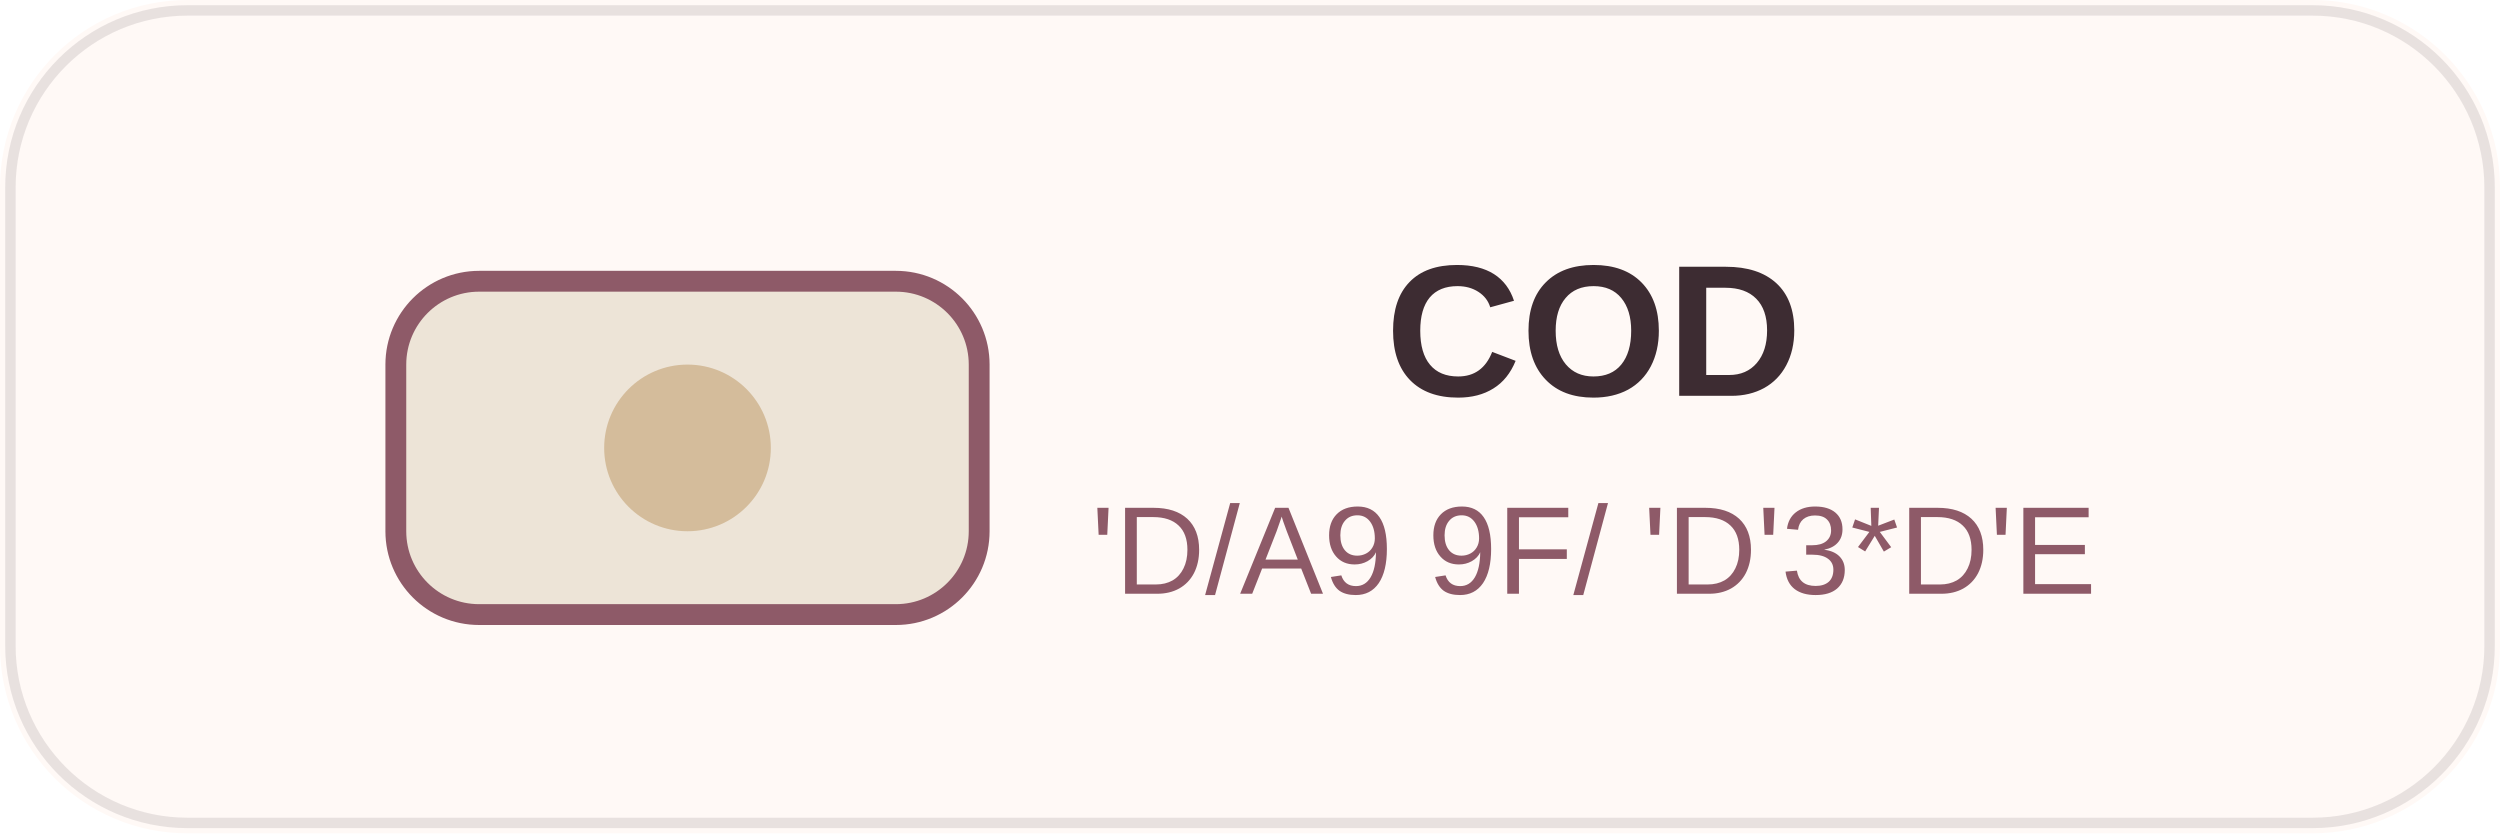
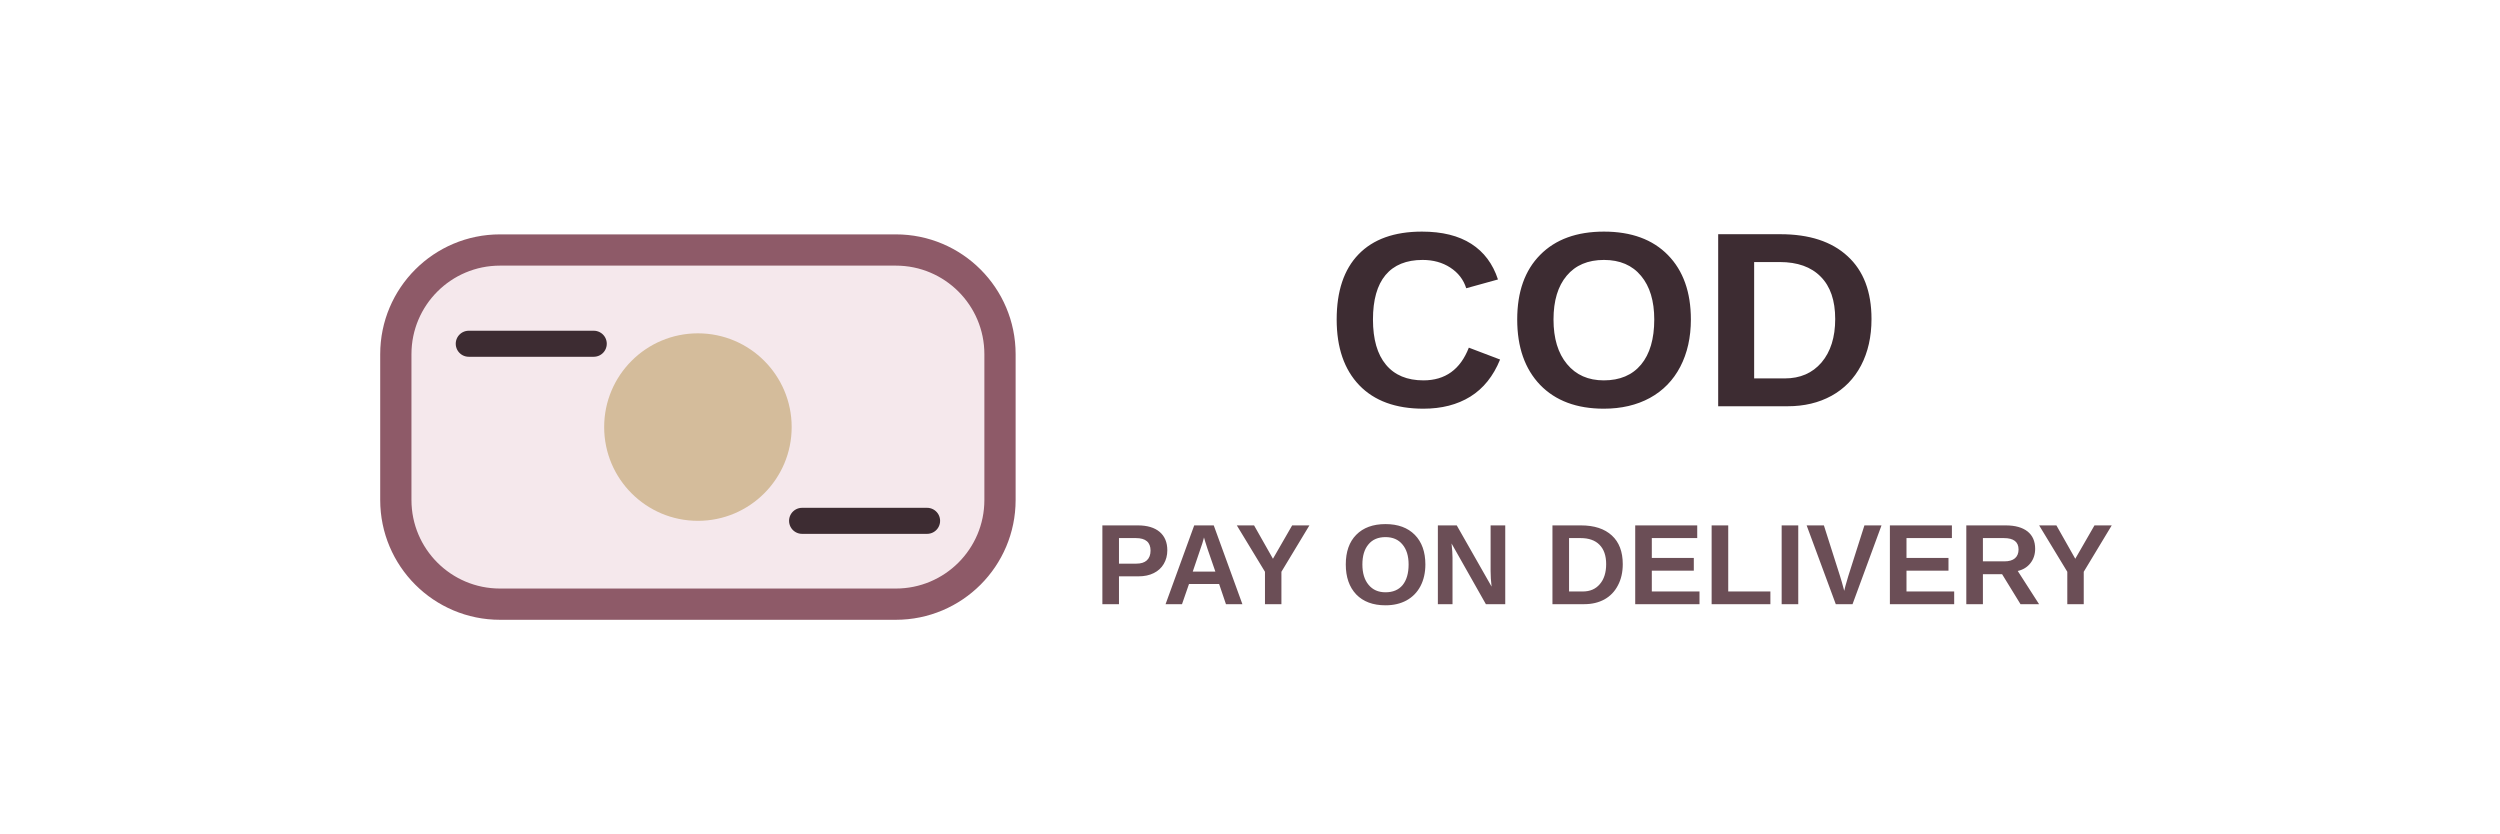
<svg xmlns="http://www.w3.org/2000/svg" width="240" height="80" viewBox="0 0 240 80" fill="none" role="img" aria-labelledby="title">
-   <rect width="240" height="80" rx="18" fill="#FFF9F6" />
-   <rect x="1" y="1" width="238" height="78" rx="17" stroke="#3D2C32" stroke-opacity=".12" />
-   <rect x="38" y="27" width="56" height="32" rx="8" fill="#EDE4D7" stroke="#8E5A68" stroke-width="2" />
-   <circle cx="66" cy="43" r="8" fill="#D4BC9B" />
-   <text x="153" y="38" text-anchor="middle" fill="#3D2C32" font-family="Arial, sans-serif" font-size="18" font-weight="700">COD</text>
-   <text x="153" y="57" text-anchor="middle" fill="#8E5A68" font-family="Arial, sans-serif" font-size="12">'D/A9 9F/ 'D'3*D'E</text>
+   <rect x="38" y="24" width="58" height="34" rx="10" fill="#F5E8EC" stroke="#8E5A68" stroke-width="3" />
+   <circle cx="67" cy="41" r="9" fill="#D4BC9B" />
+   <path d="M45 33h12M77 50h12" stroke="#3D2C32" stroke-width="2.5" stroke-linecap="round" />
+   <text x="154" y="39" text-anchor="middle" fill="#3D2C32" font-family="Arial, sans-serif" font-size="24" font-weight="700">COD</text>
+   <text x="154" y="58" text-anchor="middle" fill="#6B4E56" font-family="Arial, sans-serif" font-size="11" font-weight="600">PAY ON DELIVERY</text>
</svg>
